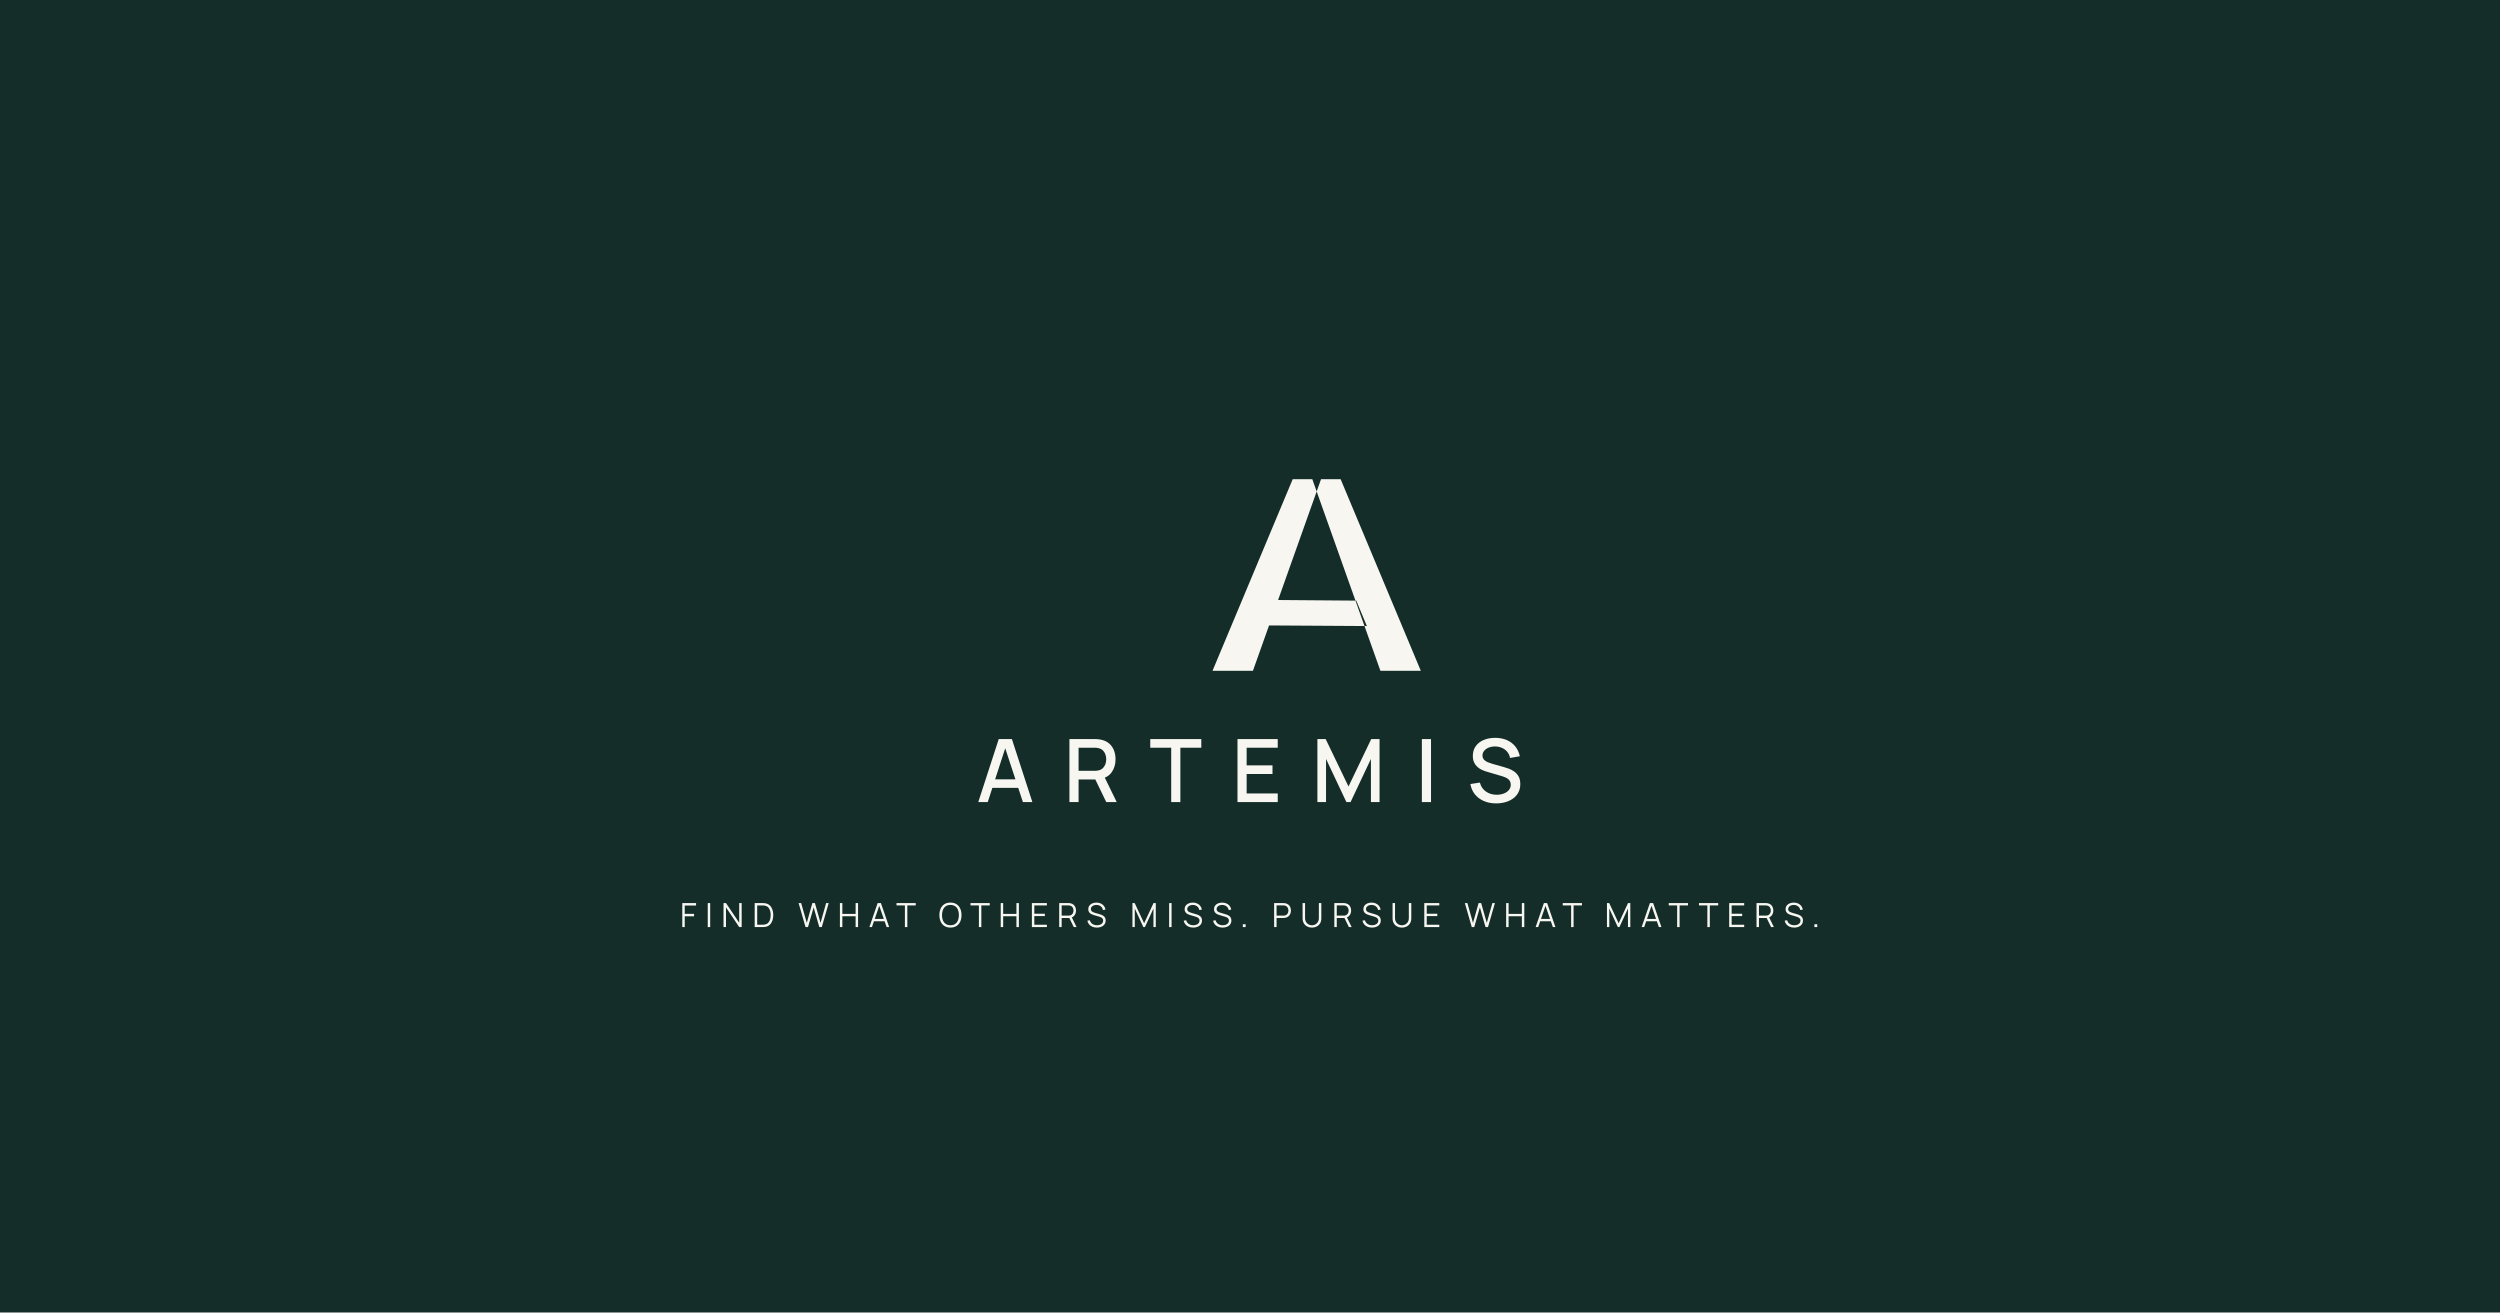
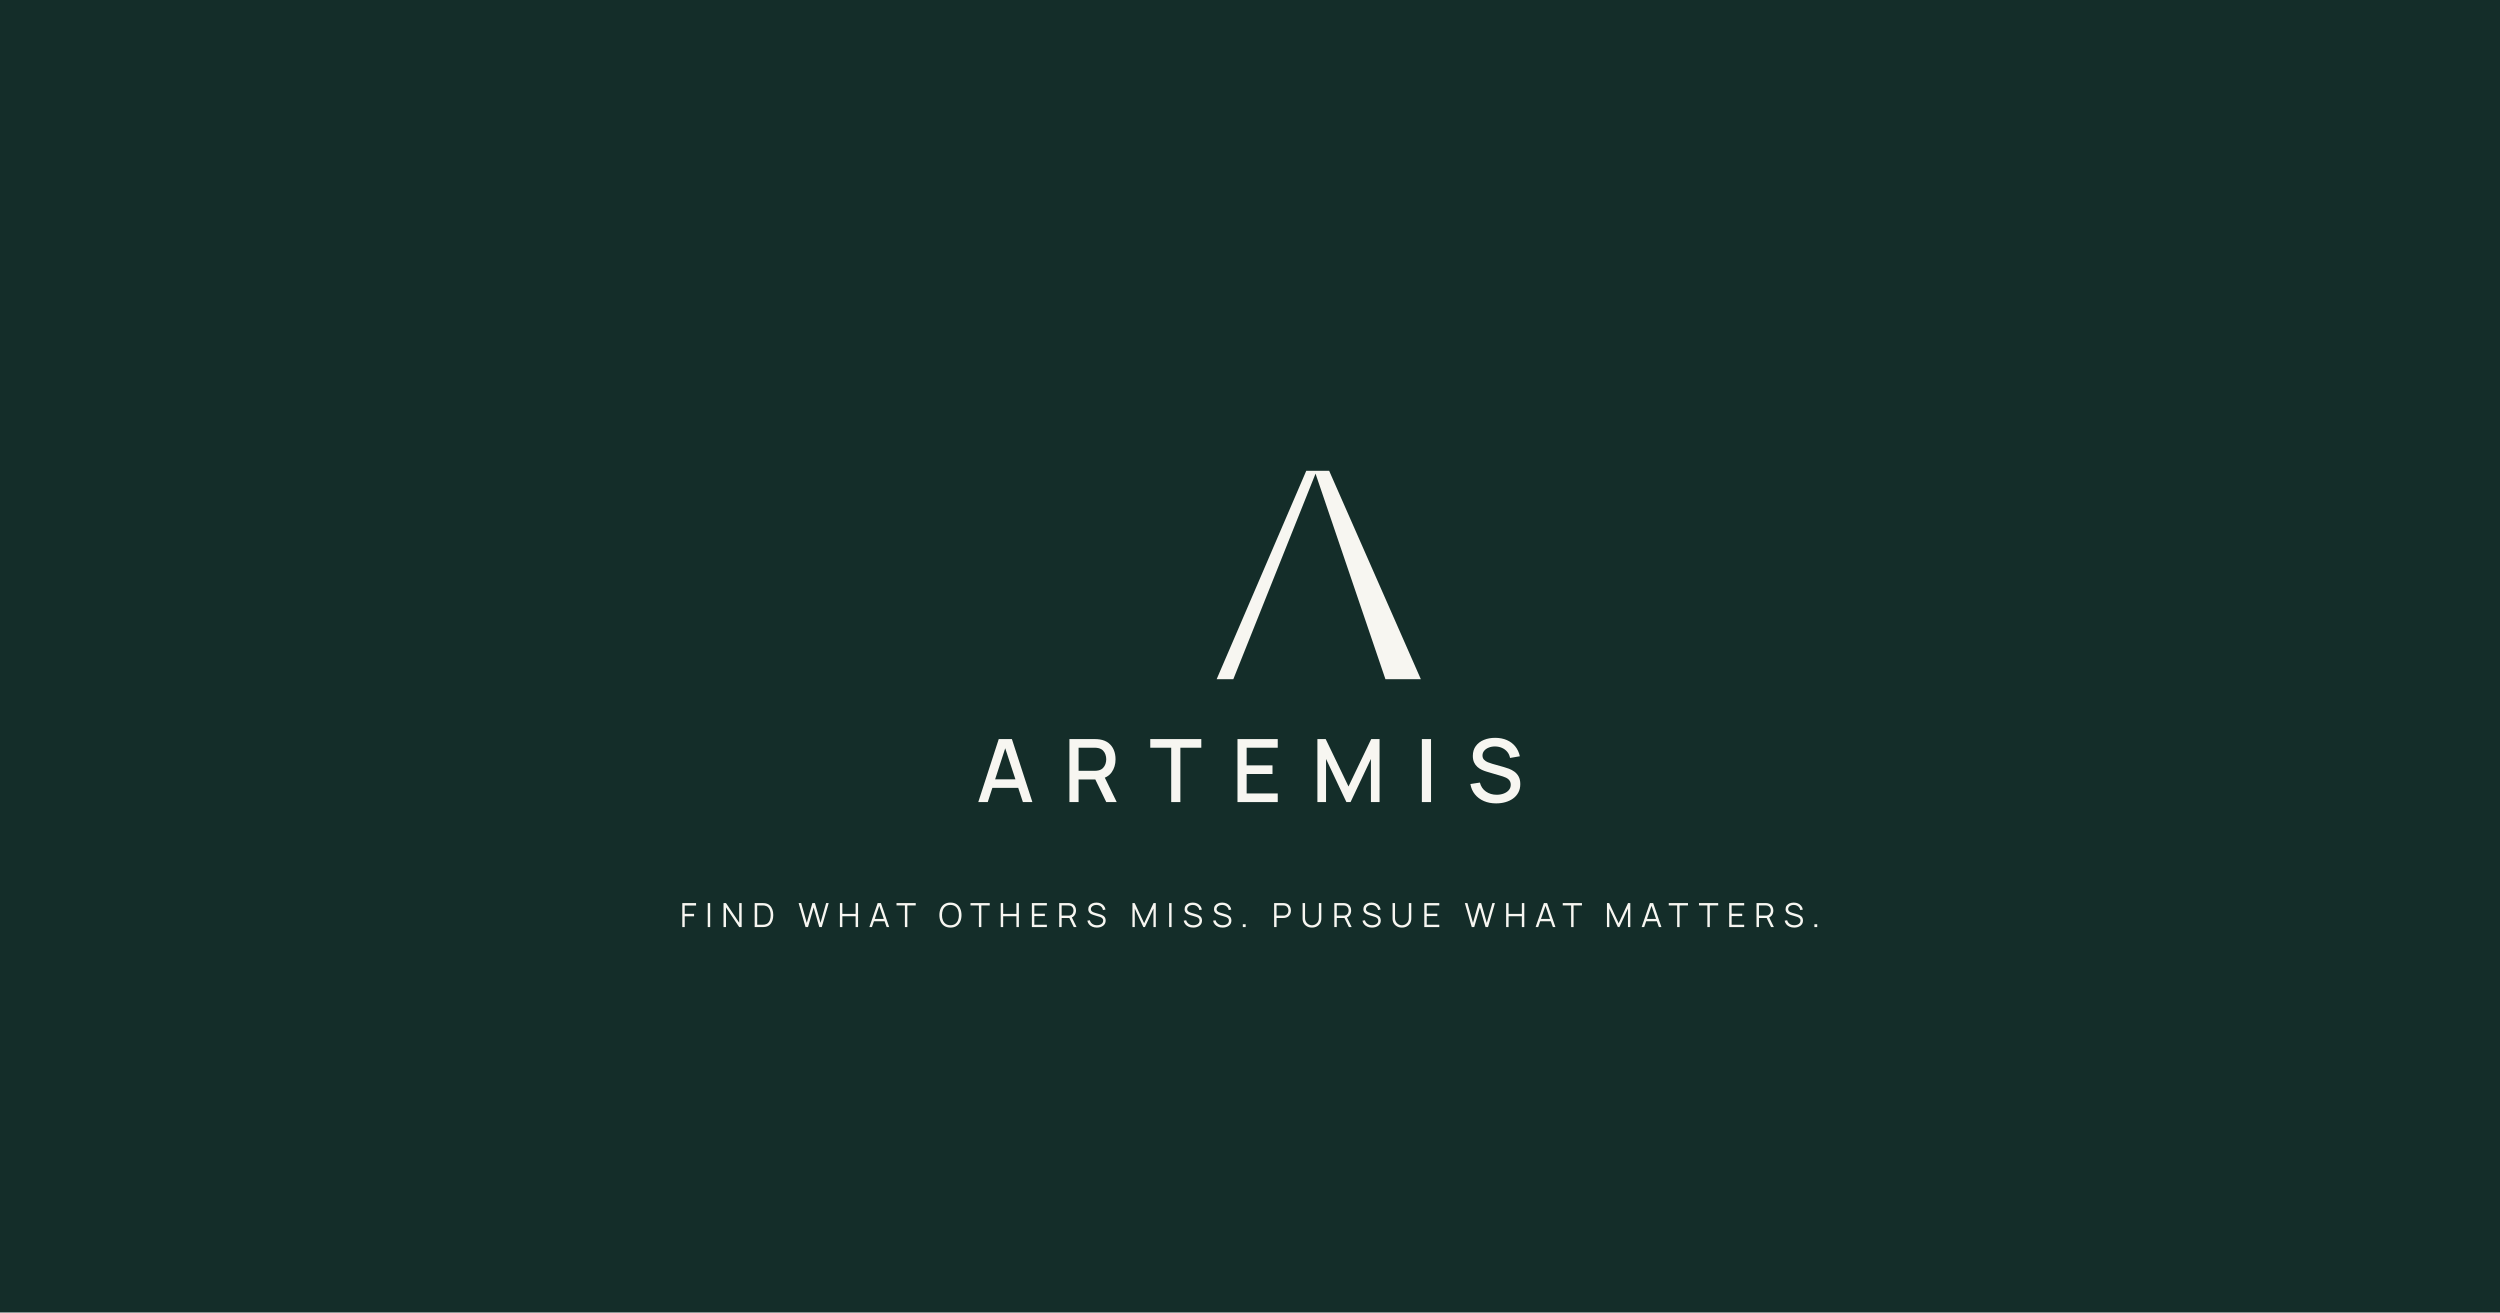
<svg xmlns="http://www.w3.org/2000/svg" viewBox="0 0 1200 630" role="img" aria-labelledby="title">
  <rect width="1200" height="630" fill="#142D29" />
  <g transform="translate(568 212) scale(2)">
-     <path d="M7 55 26.25 9h6.8L16.7 55Z M57 55 37.75 9h-6.8L47.3 55Z M22.5 38l19 .15 2.55 6.1-24.1-.15Z" fill="#F7F6F1" />
+     <path d="M8 57 29.5 7H32L12 57Z M31.5 7H35L57 57H48.5Z" fill="#F7F6F1" />
  </g>
  <g fill="#F7F6F1" aria-label="ARTEMIS">
    <path d="M469.569 385.0 479.397 354.76H485.711L495.539 385.0H490.989L481.931 357.406H483.079L474.119 385.0ZM474.665 378.182V374.066H490.457V378.182Z" />
    <path d="M513.326 385.0V354.76H525.548Q525.989 354.76 526.64 354.791Q527.291 354.823 527.872 354.928Q530.406 355.32 532.097 356.647Q533.787 357.973 534.624 359.986Q535.46 361.998 535.46 364.448Q535.46 368.06 533.612 370.671Q531.764 373.282 528.068 373.926L526.276 374.136H517.722V385.0ZM531.008 385.0 525.044 372.694 529.468 371.56 536.02 385.0ZM517.722 369.992H525.38Q525.793 369.992 526.308 369.95Q526.822 369.908 527.284 369.796Q528.635 369.474 529.451 368.627Q530.266 367.78 530.63 366.67Q530.994 365.561 530.994 364.448Q530.994 363.335 530.63 362.226Q530.266 361.116 529.451 360.269Q528.635 359.422 527.284 359.1Q526.822 358.981 526.308 358.943Q525.793 358.904 525.38 358.904H517.722Z" />
    <path d="M562.179 385.0V358.904H552.127V354.76H576.627V358.904H566.575V385.0Z" />
    <path d="M593.994 385.0V354.76H613.314V358.904H598.39V367.374H610.794V371.518H598.39V380.856H613.314V385.0Z" />
    <path d="M632.354 385.0V354.76H636.33L647.278 377.51L658.184 354.76H662.188V384.986H658.044V364.294L648.272 385.0H646.27L636.498 364.294V385.0Z" />
    <path d="M682.495 385.0V354.76H686.891V385.0Z" />
    <path d="M718.146 385.63Q714.884 385.63 712.27 384.506Q709.655 383.383 707.965 381.297Q706.274 379.211 705.784 376.334L710.348 375.634Q711.041 378.406 713.246 379.946Q715.451 381.486 718.398 381.486Q720.218 381.486 721.758 380.912Q723.298 380.338 724.229 379.256Q725.16 378.175 725.16 376.656Q725.16 375.837 724.88 375.207Q724.6 374.577 724.1 374.112Q723.599 373.646 722.899 373.296Q722.199 372.946 721.366 372.694L713.61 370.398Q712.476 370.069 711.304 369.53Q710.131 368.991 709.151 368.123Q708.171 367.255 707.566 365.96Q706.96 364.665 706.96 362.824Q706.96 360.024 708.399 358.082Q709.837 356.139 712.287 355.141Q714.737 354.144 717.782 354.158Q720.855 354.186 723.277 355.236Q725.699 356.286 727.306 358.256Q728.912 360.227 729.528 363.006L724.824 363.818Q724.502 362.103 723.48 360.875Q722.458 359.646 720.96 358.988Q719.462 358.33 717.726 358.302Q716.039 358.274 714.65 358.82Q713.26 359.366 712.427 360.346Q711.594 361.326 711.594 362.614Q711.594 363.874 712.326 364.647Q713.057 365.421 714.142 365.872Q715.227 366.324 716.298 366.618L721.884 368.2Q722.934 368.487 724.271 368.98Q725.608 369.474 726.858 370.363Q728.107 371.252 728.923 372.704Q729.738 374.157 729.738 376.376Q729.738 378.651 728.814 380.387Q727.89 382.123 726.28 383.285Q724.67 384.447 722.577 385.039Q720.484 385.63 718.146 385.63Z" />
  </g>
  <g fill="#F7F6F1" aria-label="FIND WHAT OTHERS MISS. PURSUE WHAT MATTERS.">
    <path d="M327.5 445.0V433.48H334.113V434.653H328.673V438.653H333.153V439.827H328.673V445.0Z" />
    <path d="M339.716 445.0V433.48H340.889V445.0Z" />
    <path d="M347.292 445.0V433.48H348.476L354.817 442.92V433.48H356.001V445.0H354.817L348.476 435.549V445.0Z" />
    <path d="M362.244 445.0V433.48H365.737Q365.921 433.48 366.367 433.488Q366.812 433.496 367.22 433.555Q368.532 433.733 369.412 434.528Q370.292 435.323 370.732 436.547Q371.172 437.771 371.172 439.24Q371.172 440.715 370.732 441.939Q370.292 443.163 369.412 443.955Q368.532 444.747 367.22 444.925Q366.817 444.979 366.364 444.989Q365.911 445.0 365.737 445.0ZM363.46 443.869H365.737Q366.065 443.869 366.447 443.849Q366.828 443.829 367.103 443.779Q368.111 443.6 368.731 442.96Q369.351 442.32 369.637 441.355Q369.924 440.389 369.924 439.24Q369.924 438.077 369.635 437.112Q369.345 436.147 368.724 435.512Q368.103 434.877 367.103 434.701Q366.828 434.648 366.439 434.629Q366.049 434.611 365.737 434.611H363.46Z" />
    <path d="M386.657 445.0 383.335 433.48H384.556L387.249 442.989L389.932 433.485L391.164 433.48L393.857 442.989L396.54 433.48H397.772L394.449 445.0H393.265L390.548 435.549L387.841 445.0Z" />
    <path d="M403.156 445.0V433.48H404.329V438.675H410.697V433.48H411.871V445.0H410.697V439.8H404.329V445.0Z" />
    <path d="M417.308 445.0 421.276 433.48H422.839L426.807 445.0H425.58L421.815 434.136H422.273L418.535 445.0ZM419.079 442.205V441.101H425.031V442.205Z" />
    <path d="M434.351 445.0V434.605H430.324V433.48H439.551V434.605H435.524V445.0Z" />
    <path d="M456.215 445.24Q454.492 445.24 453.309 444.477Q452.127 443.715 451.517 442.363Q450.908 441.011 450.908 439.24Q450.908 437.469 451.517 436.117Q452.127 434.765 453.309 434.003Q454.492 433.24 456.215 433.24Q457.937 433.24 459.12 434.003Q460.303 434.765 460.912 436.117Q461.521 437.469 461.521 439.24Q461.521 441.011 460.912 442.363Q460.303 443.715 459.12 444.477Q457.937 445.24 456.215 445.24ZM456.215 444.109Q457.567 444.115 458.468 443.496Q459.369 442.877 459.821 441.779Q460.273 440.68 460.273 439.24Q460.273 437.8 459.821 436.704Q459.369 435.608 458.468 434.992Q457.567 434.376 456.215 434.371Q454.863 434.365 453.967 434.981Q453.071 435.597 452.619 436.699Q452.167 437.8 452.156 439.24Q452.145 440.68 452.597 441.773Q453.049 442.867 453.956 443.485Q454.863 444.104 456.215 444.109Z" />
    <path d="M469.871 445.0V434.605H465.844V433.48H475.071V434.605H471.044V445.0Z" />
    <path d="M480.348 445.0V433.48H481.521V438.675H487.889V433.48H489.063V445.0H487.889V439.8H481.521V445.0Z" />
    <path d="M495.3 445.0V433.48H502.5V434.605H496.473V438.595H501.54V439.72H496.473V443.875H502.5V445.0Z" />
    <path d="M508.42 445.0V433.48H512.868Q513.036 433.48 513.248 433.492Q513.46 433.504 513.679 433.544Q514.577 433.683 515.205 434.173Q515.833 434.664 516.159 435.409Q516.484 436.155 516.484 437.053Q516.484 438.357 515.796 439.319Q515.108 440.28 513.828 440.531L513.423 440.627H509.593V445.0ZM515.396 445.0 513.124 440.312 514.255 439.88 516.751 445.0ZM509.593 439.501H512.836Q512.983 439.501 513.175 439.485Q513.367 439.469 513.551 439.432Q514.14 439.307 514.521 438.945Q514.903 438.584 515.088 438.087Q515.273 437.589 515.273 437.053Q515.273 436.517 515.088 436.02Q514.903 435.523 514.521 435.161Q514.14 434.8 513.551 434.675Q513.367 434.632 513.175 434.619Q512.983 434.605 512.836 434.605H509.593Z" />
    <path d="M526.508 445.24Q525.303 445.24 524.339 444.836Q523.375 444.432 522.747 443.687Q522.119 442.941 521.921 441.917L523.127 441.72Q523.415 442.84 524.343 443.477Q525.271 444.115 526.556 444.115Q527.407 444.115 528.076 443.845Q528.745 443.576 529.131 443.08Q529.516 442.584 529.516 441.907Q529.516 441.459 529.355 441.143Q529.193 440.827 528.932 440.616Q528.671 440.405 528.357 440.267Q528.044 440.128 527.745 440.04L524.828 439.171Q524.3 439.016 523.851 438.781Q523.401 438.547 523.071 438.213Q522.74 437.88 522.555 437.433Q522.369 436.987 522.369 436.408Q522.369 435.435 522.881 434.723Q523.393 434.011 524.284 433.627Q525.175 433.243 526.311 433.245Q527.46 433.251 528.369 433.659Q529.279 434.067 529.871 434.82Q530.463 435.573 530.652 436.611L529.42 436.829Q529.303 436.083 528.868 435.531Q528.433 434.979 527.768 434.677Q527.103 434.376 526.3 434.371Q525.527 434.365 524.92 434.625Q524.313 434.885 523.963 435.336Q523.612 435.787 523.612 436.36Q523.612 436.944 523.937 437.297Q524.263 437.651 524.737 437.851Q525.212 438.051 525.66 438.179L527.916 438.84Q528.268 438.939 528.743 439.119Q529.217 439.299 529.669 439.628Q530.121 439.957 530.419 440.496Q530.716 441.035 530.716 441.853Q530.716 442.659 530.4 443.289Q530.084 443.92 529.513 444.353Q528.943 444.787 528.176 445.013Q527.409 445.24 526.508 445.24Z" />
    <path d="M543.572 445.0V433.48H544.649L549.183 443.165L553.684 433.48H554.783V444.989H553.657V436.104L549.556 445.0H548.799L544.697 436.104V445.0Z" />
    <path d="M561.18 445.0V433.48H562.353V445.0Z" />
    <path d="M572.756 445.24Q571.551 445.24 570.587 444.836Q569.623 444.432 568.995 443.687Q568.367 442.941 568.169 441.917L569.375 441.72Q569.663 442.84 570.591 443.477Q571.519 444.115 572.804 444.115Q573.655 444.115 574.324 443.845Q574.993 443.576 575.379 443.08Q575.764 442.584 575.764 441.907Q575.764 441.459 575.603 441.143Q575.441 440.827 575.18 440.616Q574.919 440.405 574.605 440.267Q574.292 440.128 573.993 440.04L571.076 439.171Q570.548 439.016 570.099 438.781Q569.649 438.547 569.319 438.213Q568.988 437.88 568.803 437.433Q568.617 436.987 568.617 436.408Q568.617 435.435 569.129 434.723Q569.641 434.011 570.532 433.627Q571.423 433.243 572.559 433.245Q573.708 433.251 574.617 433.659Q575.527 434.067 576.119 434.82Q576.711 435.573 576.9 436.611L575.668 436.829Q575.551 436.083 575.116 435.531Q574.681 434.979 574.016 434.677Q573.351 434.376 572.548 434.371Q571.775 434.365 571.168 434.625Q570.561 434.885 570.211 435.336Q569.86 435.787 569.86 436.36Q569.86 436.944 570.185 437.297Q570.511 437.651 570.985 437.851Q571.46 438.051 571.908 438.179L574.164 438.84Q574.516 438.939 574.991 439.119Q575.465 439.299 575.917 439.628Q576.369 439.957 576.667 440.496Q576.964 441.035 576.964 441.853Q576.964 442.659 576.648 443.289Q576.332 443.92 575.761 444.353Q575.191 444.787 574.424 445.013Q573.657 445.24 572.756 445.24Z" />
    <path d="M586.86 445.24Q585.655 445.24 584.691 444.836Q583.727 444.432 583.099 443.687Q582.471 442.941 582.273 441.917L583.479 441.72Q583.767 442.84 584.695 443.477Q585.623 444.115 586.908 444.115Q587.759 444.115 588.428 443.845Q589.097 443.576 589.483 443.08Q589.868 442.584 589.868 441.907Q589.868 441.459 589.707 441.143Q589.545 440.827 589.284 440.616Q589.023 440.405 588.709 440.267Q588.396 440.128 588.097 440.04L585.18 439.171Q584.652 439.016 584.203 438.781Q583.753 438.547 583.423 438.213Q583.092 437.88 582.907 437.433Q582.721 436.987 582.721 436.408Q582.721 435.435 583.233 434.723Q583.745 434.011 584.636 433.627Q585.527 433.243 586.663 433.245Q587.812 433.251 588.721 433.659Q589.631 434.067 590.223 434.82Q590.815 435.573 591.004 436.611L589.772 436.829Q589.655 436.083 589.22 435.531Q588.785 434.979 588.12 434.677Q587.455 434.376 586.652 434.371Q585.879 434.365 585.272 434.625Q584.665 434.885 584.315 435.336Q583.964 435.787 583.964 436.36Q583.964 436.944 584.289 437.297Q584.615 437.651 585.089 437.851Q585.564 438.051 586.012 438.179L588.268 438.84Q588.62 438.939 589.095 439.119Q589.569 439.299 590.021 439.628Q590.473 439.957 590.771 440.496Q591.068 441.035 591.068 441.853Q591.068 442.659 590.752 443.289Q590.436 443.92 589.865 444.353Q589.295 444.787 588.528 445.013Q587.761 445.24 586.86 445.24Z" />
    <path d="M596.548 445.0V443.635H597.913V445.0Z" />
    <path d="M611.58 445.0V433.48H616.028Q616.196 433.48 616.408 433.492Q616.62 433.504 616.839 433.544Q617.737 433.683 618.365 434.173Q618.993 434.664 619.319 435.409Q619.644 436.155 619.644 437.053Q619.644 437.952 619.317 438.697Q618.991 439.443 618.363 439.933Q617.735 440.424 616.839 440.563Q616.62 440.595 616.407 440.611Q616.193 440.627 616.028 440.627H612.753V445.0ZM612.753 439.501H615.996Q616.143 439.501 616.335 439.485Q616.527 439.469 616.711 439.432Q617.3 439.307 617.681 438.945Q618.063 438.584 618.248 438.087Q618.433 437.589 618.433 437.053Q618.433 436.517 618.248 436.02Q618.063 435.523 617.681 435.161Q617.3 434.8 616.711 434.675Q616.527 434.632 616.335 434.619Q616.143 434.605 615.996 434.605H612.753Z" />
    <path d="M629.74 445.24Q628.423 445.24 627.409 444.695Q626.396 444.149 625.82 443.16Q625.244 442.171 625.244 440.84V433.485L626.428 433.48V440.685Q626.428 441.584 626.732 442.237Q627.036 442.891 627.528 443.309Q628.02 443.728 628.603 443.929Q629.185 444.131 629.74 444.131Q630.3 444.131 630.883 443.928Q631.465 443.725 631.956 443.307Q632.447 442.888 632.749 442.235Q633.052 441.581 633.052 440.685V433.48H634.236V440.84Q634.236 442.165 633.66 443.155Q633.084 444.144 632.071 444.692Q631.057 445.24 629.74 445.24Z" />
    <path d="M640.476 445.0V433.48H644.924Q645.092 433.48 645.304 433.492Q645.516 433.504 645.735 433.544Q646.633 433.683 647.261 434.173Q647.889 434.664 648.215 435.409Q648.54 436.155 648.54 437.053Q648.54 438.357 647.852 439.319Q647.164 440.28 645.884 440.531L645.479 440.627H641.649V445.0ZM647.452 445.0 645.18 440.312 646.311 439.88 648.807 445.0ZM641.649 439.501H644.892Q645.039 439.501 645.231 439.485Q645.423 439.469 645.607 439.432Q646.196 439.307 646.577 438.945Q646.959 438.584 647.144 438.087Q647.329 437.589 647.329 437.053Q647.329 436.517 647.144 436.02Q646.959 435.523 646.577 435.161Q646.196 434.8 645.607 434.675Q645.423 434.632 645.231 434.619Q645.039 434.605 644.892 434.605H641.649Z" />
    <path d="M658.564 445.24Q657.359 445.24 656.395 444.836Q655.431 444.432 654.803 443.687Q654.175 442.941 653.977 441.917L655.183 441.72Q655.471 442.84 656.399 443.477Q657.327 444.115 658.612 444.115Q659.463 444.115 660.132 443.845Q660.801 443.576 661.187 443.08Q661.572 442.584 661.572 441.907Q661.572 441.459 661.411 441.143Q661.249 440.827 660.988 440.616Q660.727 440.405 660.413 440.267Q660.1 440.128 659.801 440.04L656.884 439.171Q656.356 439.016 655.907 438.781Q655.457 438.547 655.127 438.213Q654.796 437.88 654.611 437.433Q654.425 436.987 654.425 436.408Q654.425 435.435 654.937 434.723Q655.449 434.011 656.34 433.627Q657.231 433.243 658.367 433.245Q659.516 433.251 660.425 433.659Q661.335 434.067 661.927 434.82Q662.519 435.573 662.708 436.611L661.476 436.829Q661.359 436.083 660.924 435.531Q660.489 434.979 659.824 434.677Q659.159 434.376 658.356 434.371Q657.583 434.365 656.976 434.625Q656.369 434.885 656.019 435.336Q655.668 435.787 655.668 436.36Q655.668 436.944 655.993 437.297Q656.319 437.651 656.793 437.851Q657.268 438.051 657.716 438.179L659.972 438.84Q660.324 438.939 660.799 439.119Q661.273 439.299 661.725 439.628Q662.177 439.957 662.475 440.496Q662.772 441.035 662.772 441.853Q662.772 442.659 662.456 443.289Q662.14 443.92 661.569 444.353Q660.999 444.787 660.232 445.013Q659.465 445.24 658.564 445.24Z" />
    <path d="M672.924 445.24Q671.607 445.24 670.593 444.695Q669.58 444.149 669.004 443.16Q668.428 442.171 668.428 440.84V433.485L669.612 433.48V440.685Q669.612 441.584 669.916 442.237Q670.22 442.891 670.712 443.309Q671.204 443.728 671.787 443.929Q672.369 444.131 672.924 444.131Q673.484 444.131 674.067 443.928Q674.649 443.725 675.14 443.307Q675.631 442.888 675.933 442.235Q676.236 441.581 676.236 440.685V433.48H677.42V440.84Q677.42 442.165 676.844 443.155Q676.268 444.144 675.255 444.692Q674.241 445.24 672.924 445.24Z" />
    <path d="M683.66 445.0V433.48H690.86V434.605H684.833V438.595H689.9V439.72H684.833V443.875H690.86V445.0Z" />
    <path d="M706.449 445.0 703.127 433.48H704.348L707.041 442.989L709.724 433.485L710.956 433.48L713.649 442.989L716.332 433.48H717.564L714.241 445.0H713.057L710.34 435.549L707.633 445.0Z" />
    <path d="M722.948 445.0V433.48H724.121V438.675H730.489V433.48H731.663V445.0H730.489V439.8H724.121V445.0Z" />
    <path d="M737.1 445.0 741.068 433.48H742.631L746.599 445.0H745.372L741.607 434.136H742.065L738.327 445.0ZM738.871 442.205V441.101H744.823V442.205Z" />
    <path d="M754.143 445.0V434.605H750.116V433.48H759.343V434.605H755.316V445.0Z" />
    <path d="M771.34 445.0V433.48H772.417L776.951 443.165L781.452 433.48H782.551V444.989H781.425V436.104L777.324 445.0H776.567L772.465 436.104V445.0Z" />
    <path d="M787.988 445.0 791.956 433.48H793.519L797.487 445.0H796.26L792.495 434.136H792.953L789.215 445.0ZM789.759 442.205V441.101H795.711V442.205Z" />
    <path d="M805.031 445.0V434.605H801.004V433.48H810.231V434.605H806.204V445.0Z" />
    <path d="M819.535 445.0V434.605H815.508V433.48H824.735V434.605H820.708V445.0Z" />
    <path d="M830.012 445.0V433.48H837.212V434.605H831.185V438.595H836.252V439.72H831.185V443.875H837.212V445.0Z" />
    <path d="M843.132 445.0V433.48H847.58Q847.748 433.48 847.96 433.492Q848.172 433.504 848.391 433.544Q849.289 433.683 849.917 434.173Q850.545 434.664 850.871 435.409Q851.196 436.155 851.196 437.053Q851.196 438.357 850.508 439.319Q849.82 440.28 848.54 440.531L848.135 440.627H844.305V445.0ZM850.108 445.0 847.836 440.312 848.967 439.88 851.463 445.0ZM844.305 439.501H847.548Q847.695 439.501 847.887 439.485Q848.079 439.469 848.263 439.432Q848.852 439.307 849.233 438.945Q849.615 438.584 849.8 438.087Q849.985 437.589 849.985 437.053Q849.985 436.517 849.8 436.02Q849.615 435.523 849.233 435.161Q848.852 434.8 848.263 434.675Q848.079 434.632 847.887 434.619Q847.695 434.605 847.548 434.605H844.305Z" />
    <path d="M861.22 445.24Q860.015 445.24 859.051 444.836Q858.087 444.432 857.459 443.687Q856.831 442.941 856.633 441.917L857.839 441.72Q858.127 442.84 859.055 443.477Q859.983 444.115 861.268 444.115Q862.119 444.115 862.788 443.845Q863.457 443.576 863.843 443.08Q864.228 442.584 864.228 441.907Q864.228 441.459 864.067 441.143Q863.905 440.827 863.644 440.616Q863.383 440.405 863.069 440.267Q862.756 440.128 862.457 440.04L859.54 439.171Q859.012 439.016 858.563 438.781Q858.113 438.547 857.783 438.213Q857.452 437.88 857.267 437.433Q857.081 436.987 857.081 436.408Q857.081 435.435 857.593 434.723Q858.105 434.011 858.996 433.627Q859.887 433.243 861.023 433.245Q862.172 433.251 863.081 433.659Q863.991 434.067 864.583 434.82Q865.175 435.573 865.364 436.611L864.132 436.829Q864.015 436.083 863.58 435.531Q863.145 434.979 862.48 434.677Q861.815 434.376 861.012 434.371Q860.239 434.365 859.632 434.625Q859.025 434.885 858.675 435.336Q858.324 435.787 858.324 436.36Q858.324 436.944 858.649 437.297Q858.975 437.651 859.449 437.851Q859.924 438.051 860.372 438.179L862.628 438.84Q862.98 438.939 863.455 439.119Q863.929 439.299 864.381 439.628Q864.833 439.957 865.131 440.496Q865.428 441.035 865.428 441.853Q865.428 442.659 865.112 443.289Q864.796 443.92 864.225 444.353Q863.655 444.787 862.888 445.013Q862.121 445.24 861.22 445.24Z" />
    <path d="M870.908 445.0V443.635H872.273V445.0Z" />
  </g>
</svg>
